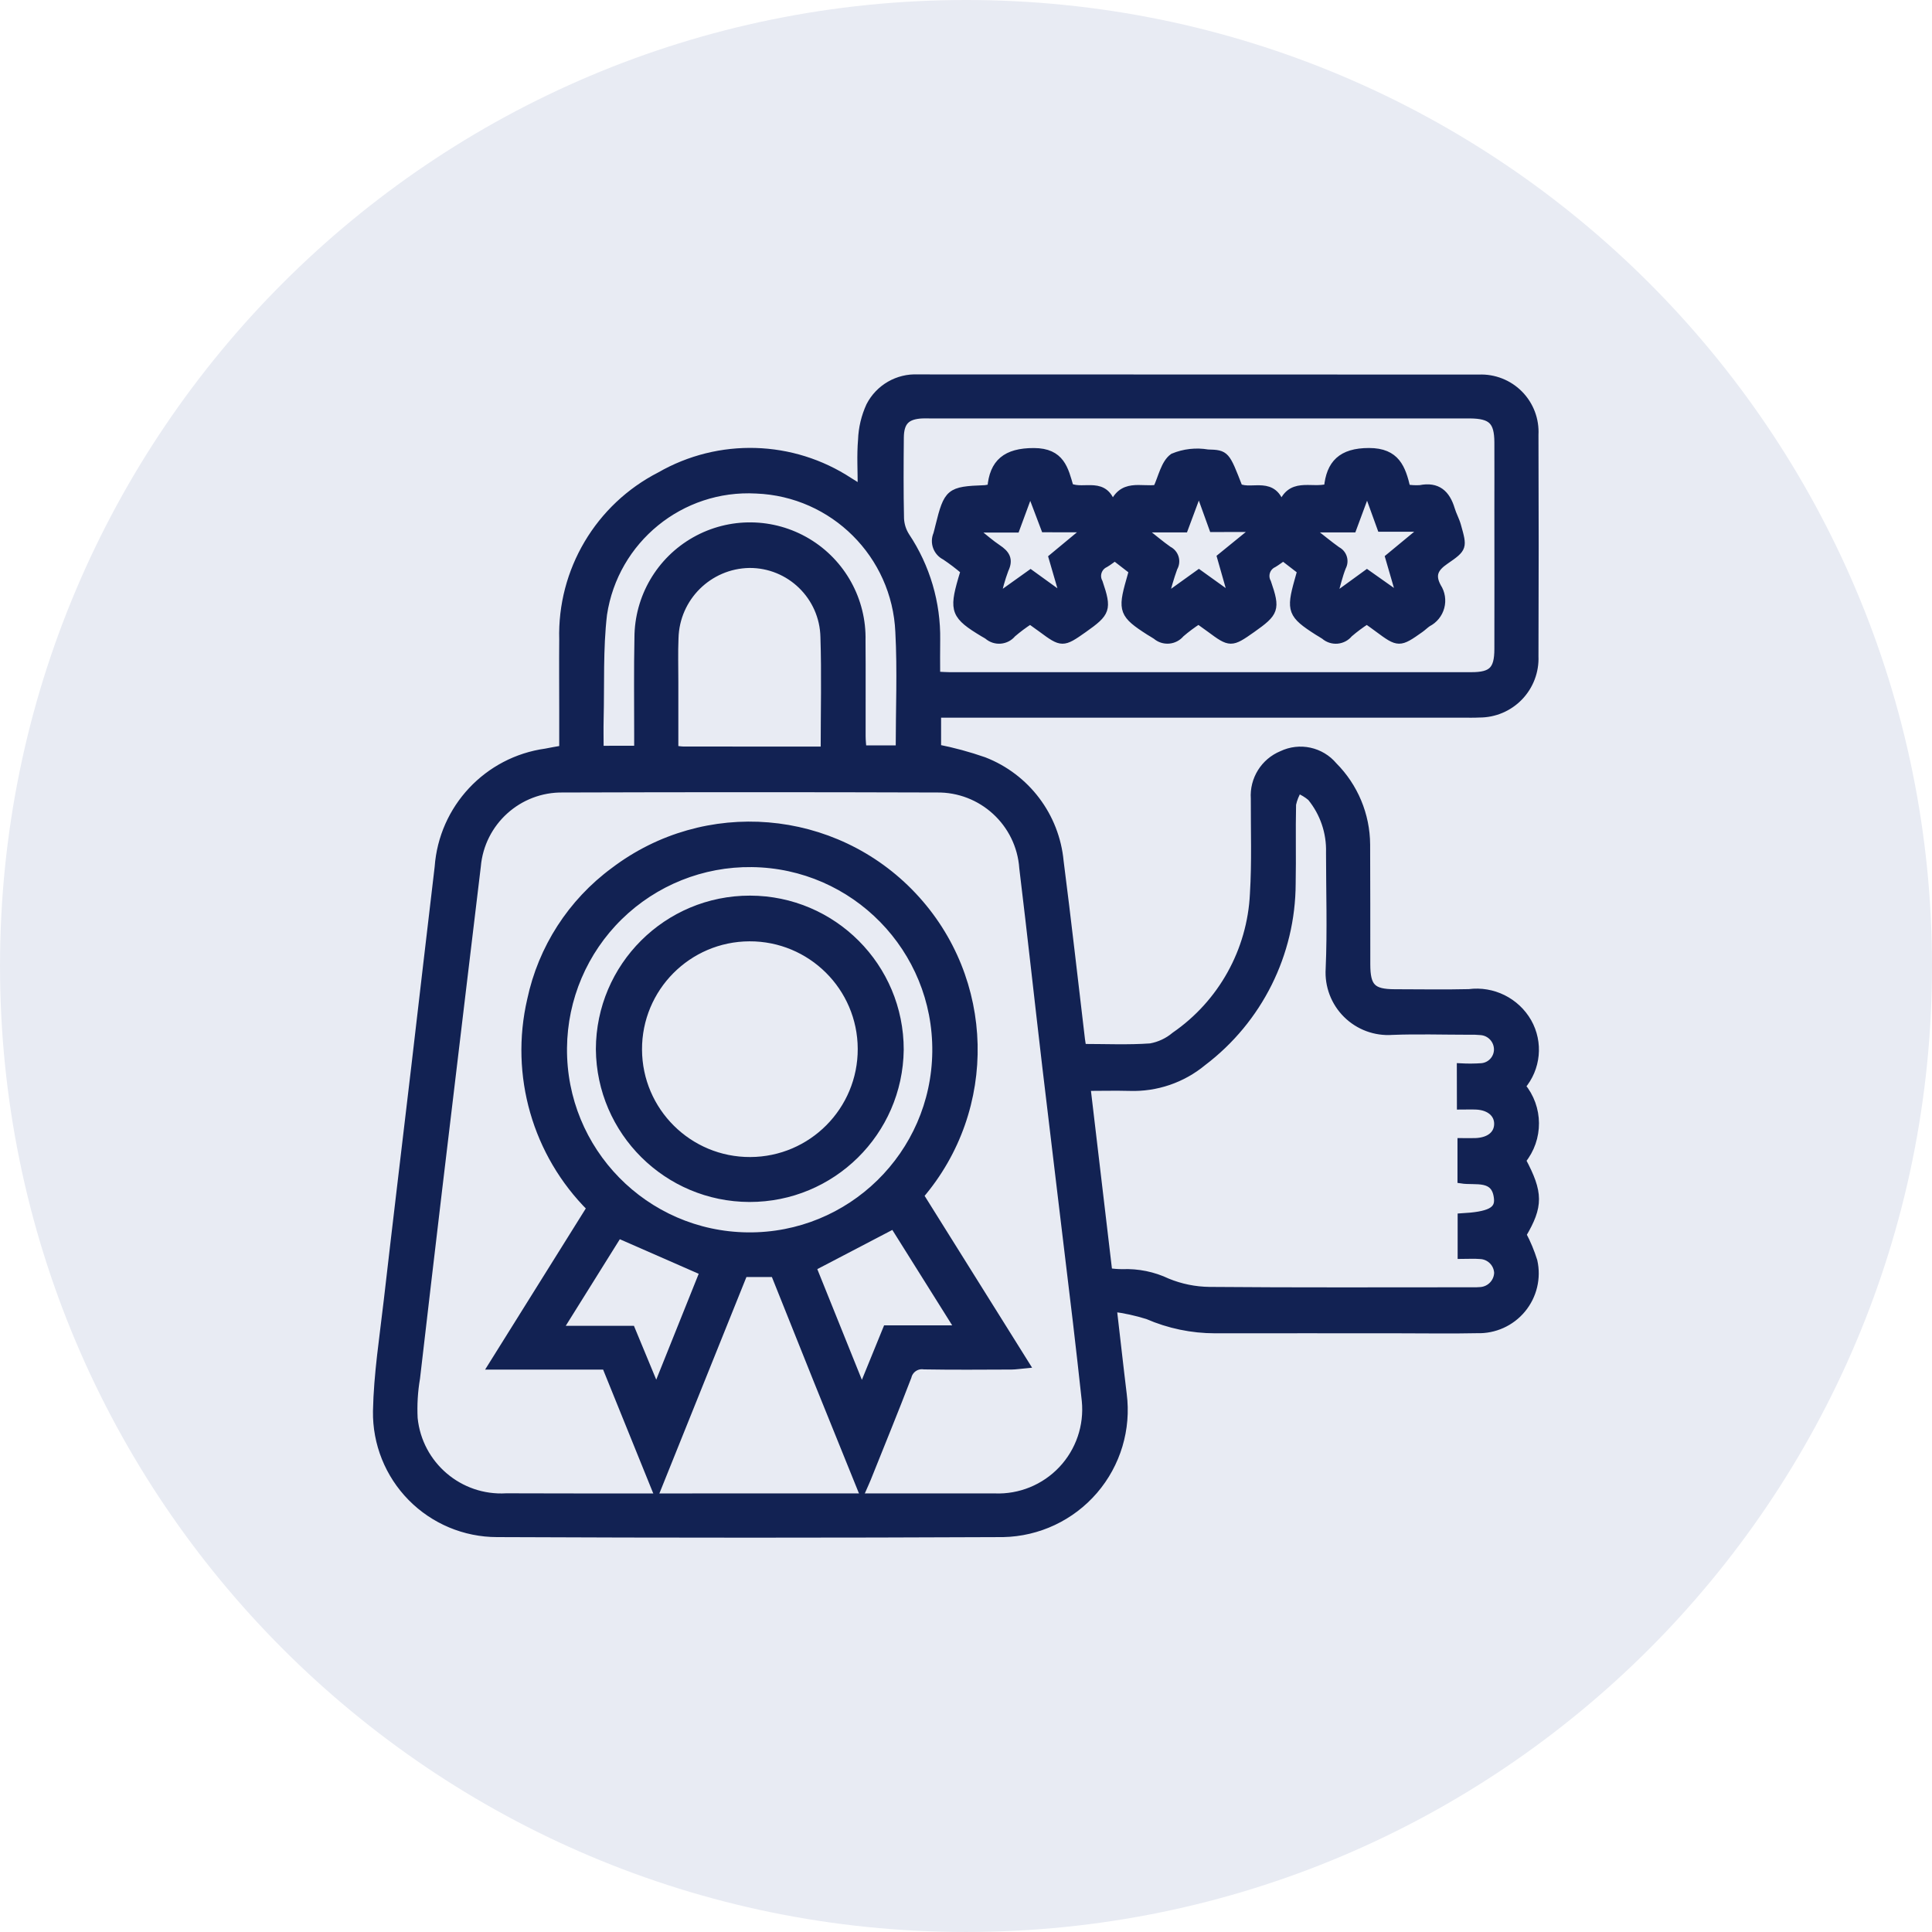
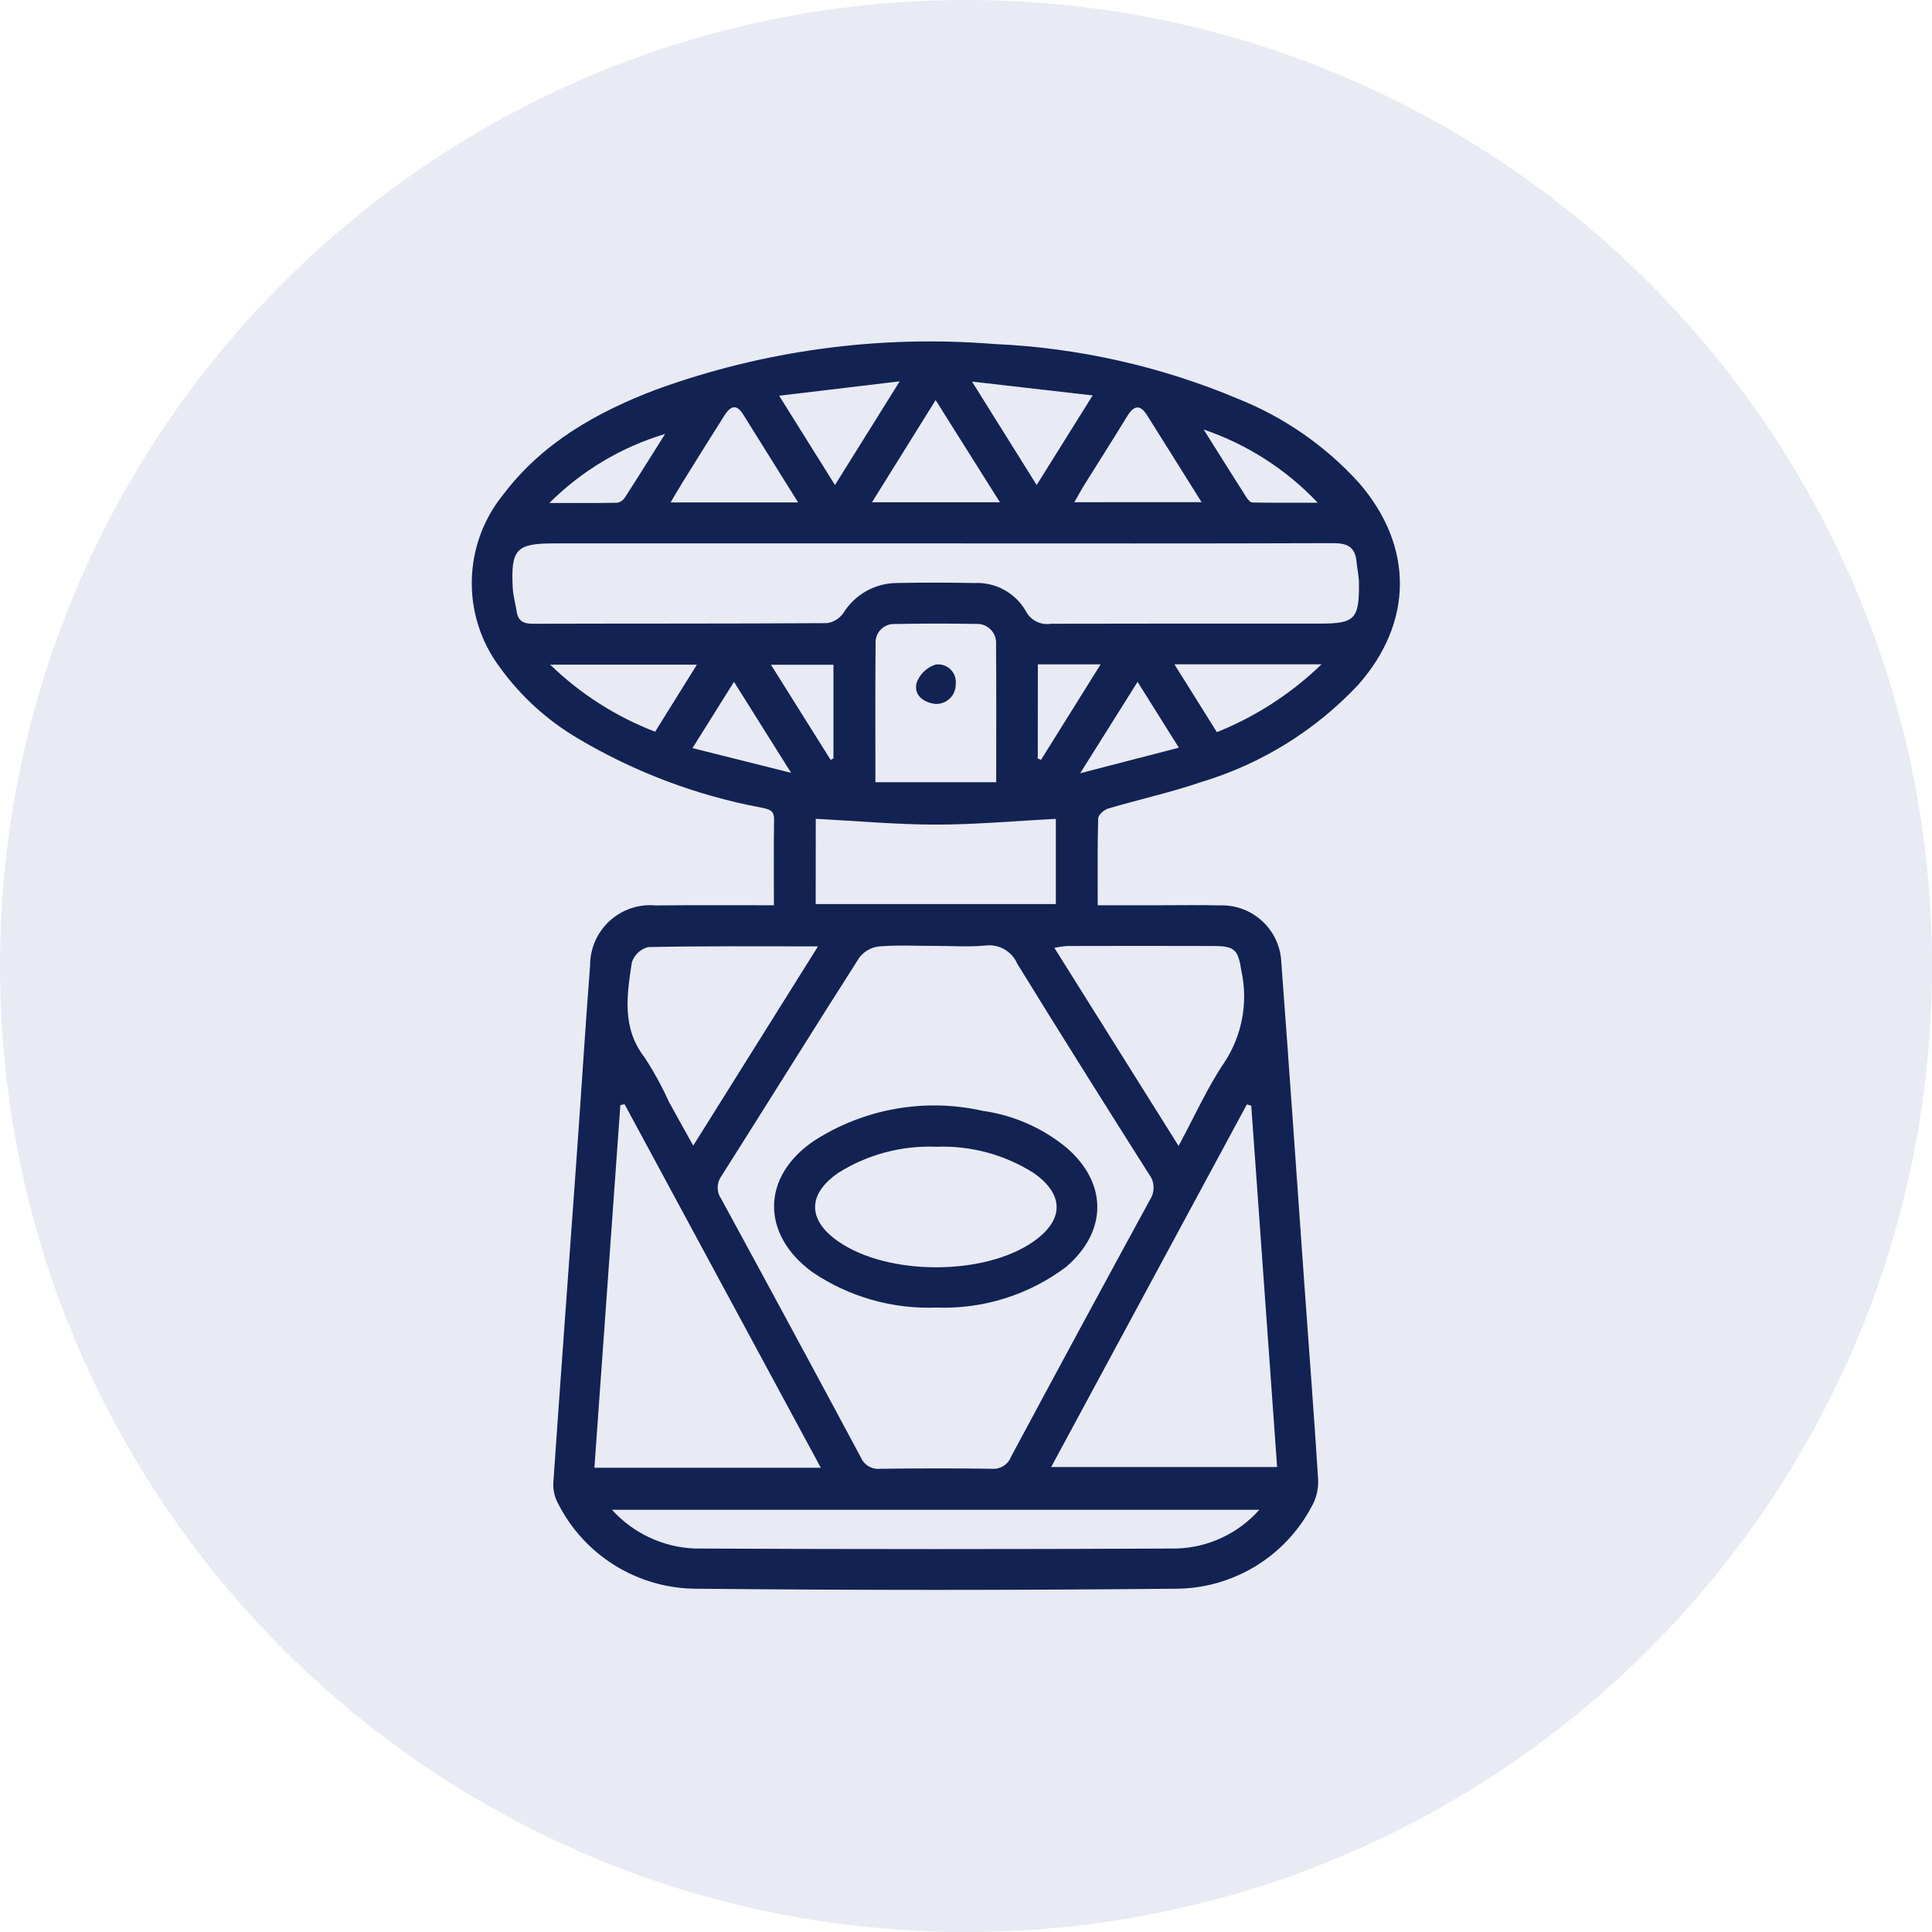
<svg xmlns="http://www.w3.org/2000/svg" width="123.885" height="123.885" viewBox="0 0 123.885 123.885">
-   <g id="Grupo_1178368" data-name="Grupo 1178368" transform="translate(-895.752 -5120.646)">
-     <g id="Grupo_1176949" data-name="Grupo 1176949" transform="translate(895.752 5120.646)">
+   <g id="Grupo_1178372" data-name="Grupo 1178372" transform="translate(-895.752 -9045.486)">
+     <g id="Grupo_1177097" data-name="Grupo 1177097" transform="translate(895.752 9045.486)">
      <g id="Grupo_1176953" data-name="Grupo 1176953" transform="translate(0 0)">
        <path id="Trazado_993120" data-name="Trazado 993120" d="M123.885,61.943A61.942,61.942,0,1,1,61.942,0a61.942,61.942,0,0,1,61.943,61.943" transform="translate(0 0)" fill="#e8ebf3" />
      </g>
    </g>
-     <g id="Grupo_1177625" data-name="Grupo 1177625" transform="translate(641.318 4846.235)">
-       <path id="Trazado_994353" data-name="Trazado 994353" d="M290.543,322.459c0-.828,0-1.651,0-2.474,0-1.521-.014-3.042,0-4.562a11.432,11.432,0,0,1,6.221-10.5,11.579,11.579,0,0,1,12.127.358c.178.105.35.222.526.329a1.631,1.631,0,0,0,.266.055c0-1.035-.064-2.048.021-3.047a5.717,5.717,0,0,1,.518-2.178,3.269,3.269,0,0,1,3.066-1.77q17.99.007,35.98.009a3.428,3.428,0,0,1,3.567,3.611q.027,7.1,0,14.205a3.533,3.533,0,0,1-3.544,3.676c-.345.019-.691.009-1.037.009H314.529v2.214a22,22,0,0,1,2.988.809,7.67,7.67,0,0,1,4.871,6.446c.49,3.8.914,7.611,1.368,11.417.02.165.053.329.087.535,1.484,0,2.931.067,4.365-.035a3.337,3.337,0,0,0,1.567-.734,11.737,11.737,0,0,0,5.057-9.1c.125-2.032.049-4.077.057-6.116a2.831,2.831,0,0,1,1.746-2.808,2.757,2.757,0,0,1,3.306.717,7.2,7.2,0,0,1,2.1,5.038c.015,2.557.005,5.115.01,7.673,0,1.477.37,1.853,1.812,1.857,1.59,0,3.18.032,4.769-.007a3.779,3.779,0,0,1,3.768,1.868,3.6,3.6,0,0,1-.4,4.108,3.736,3.736,0,0,1,.026,4.754c1.117,2.093,1.117,2.923.032,4.762a9.989,9.989,0,0,1,.708,1.7,3.589,3.589,0,0,1-3.618,4.371c-1.658.035-3.318.007-4.977.007-3.94,0-7.88-.008-11.821,0a10.845,10.845,0,0,1-4.323-.9,12.809,12.809,0,0,0-2.238-.487c.124,1.082.22,1.922.318,2.762.108.926.212,1.853.326,2.779a7.9,7.9,0,0,1-7.675,8.914q-16.227.073-32.454,0A7.713,7.713,0,0,1,278.6,364.9c.046-2.374.422-4.743.693-7.11.575-5.009,1.18-10.014,1.769-15.021.5-4.253.985-8.507,1.493-12.759a8,8,0,0,1,6.879-7.349C289.766,322.592,290.1,322.537,290.543,322.459Zm11.91,47.964q7.88,0,15.76,0a5.641,5.641,0,0,0,5.838-6.193c-.185-1.682-.369-3.364-.569-5.044-.65-5.451-1.317-10.9-1.961-16.353-.5-4.253-.962-8.51-1.478-12.761a5.478,5.478,0,0,0-5.554-5.094q-11.976-.038-23.951,0a5.457,5.457,0,0,0-5.523,4.99q-.471,3.96-.95,7.919-.769,6.429-1.536,12.857-.714,6.018-1.411,12.037a11.749,11.749,0,0,0-.153,2.575,5.637,5.637,0,0,0,5.936,5.06C292.083,370.433,297.268,370.423,302.452,370.423ZM348.1,342.845a11.02,11.02,0,0,0,1.346-.01,1.139,1.139,0,0,0,1.035-1.118,1.177,1.177,0,0,0-1.076-1.181,6.316,6.316,0,0,0-.827-.025c-1.624,0-3.249-.053-4.87.011a3.757,3.757,0,0,1-4.019-3.981c.108-2.482.024-4.973.023-7.46a5.351,5.351,0,0,0-1.207-3.55,3.04,3.04,0,0,0-.828-.5,2.994,2.994,0,0,0-.385.954c-.04,1.692.008,3.385-.026,5.077a14.414,14.414,0,0,1-5.71,11.451,6.972,6.972,0,0,1-4.693,1.6c-.888-.025-1.777,0-2.755,0l1.4,11.861a6.031,6.031,0,0,0,.888.069,6.118,6.118,0,0,1,2.889.589,7.345,7.345,0,0,0,2.7.549c5.6.048,11.191.025,16.787.024a5.035,5.035,0,0,0,.621-.016,1.206,1.206,0,0,0,1.1-1.165,1.192,1.192,0,0,0-1.133-1.13c-.4-.034-.8-.006-1.208-.006v-2.426c1.782-.1,2.405-.4,2.329-1.2-.143-1.491-1.416-1.069-2.339-1.214v-2.41c.351,0,.626.008.9,0,.889-.032,1.436-.464,1.451-1.14s-.541-1.151-1.4-1.188c-.326-.014-.653,0-.988,0ZM314.47,317.724c.369.018.606.039.842.039q16.734,0,33.468,0c1.334,0,1.723-.39,1.727-1.732.009-2.97,0-5.941,0-8.911,0-1.451.007-2.9,0-4.352-.009-1.365-.423-1.762-1.814-1.776H314.085c-.173,0-.346-.006-.518,0-1.015.051-1.418.451-1.427,1.486-.016,1.727-.026,3.454.012,5.18a2.318,2.318,0,0,0,.361,1.142,11.658,11.658,0,0,1,1.959,6.649C314.458,316.173,314.47,316.894,314.47,317.724Zm-7.162,4.81c0-2.518.061-4.894-.016-7.266a4.779,4.779,0,0,0-4.813-4.688,4.876,4.876,0,0,0-4.787,4.747c-.04.93-.01,1.862-.011,2.793,0,1.438,0,2.876,0,4.354.273.027.438.057.6.057C301.248,322.535,304.211,322.534,307.308,322.534Zm-11.959-.053v-1.06c0-2.039-.025-4.079.017-6.117a7.16,7.16,0,1,1,14.318.182c.017,2.039,0,4.078.006,6.117,0,.3.037.593.055.856h2.374c0-2.557.109-5.046-.023-7.522a9.55,9.55,0,0,0-9.166-9.129,9.415,9.415,0,0,0-9.822,8c-.259,2.218-.162,4.478-.217,6.72-.016.645,0,1.29,0,1.955Z" transform="translate(0 0)" fill="#122253" stroke="#122253" stroke-width="0.5" />
-       <path id="Trazado_994354" data-name="Trazado 994354" d="M337.96,479.518c-1-2.473-1.929-4.757-2.849-7.045s-1.843-4.605-2.754-6.881h-1.971l-5.609,13.946-3.243-8.009h-7.285l6.322-10.118a14.283,14.283,0,0,1-3.828-13.33,13.83,13.83,0,0,1,5.329-8.266,14.371,14.371,0,0,1,19.6,20.8l6.774,10.83c-.381.035-.636.079-.892.08-1.866.006-3.732.024-5.6-.009a.945.945,0,0,0-1.063.711c-.838,2.19-1.731,4.359-2.6,6.536C338.217,478.949,338.132,479.126,337.96,479.518ZM318.8,451.152A11.962,11.962,0,1,0,330.9,439.307,11.951,11.951,0,0,0,318.8,451.152Zm21.2,11.342-5.217,2.725,3.174,7.881,1.594-3.91H344.2Zm-15.224,10.592,3.041-7.583-5.478-2.4-3.82,6.118h4.655Z" transform="translate(-28.258 -109.545)" fill="#122253" stroke="#122253" stroke-width="0.5" />
-       <path id="Trazado_994355" data-name="Trazado 994355" d="M479.1,332.242a10.212,10.212,0,0,0-1.143.851,1.091,1.091,0,0,1-1.569.134c-.141-.1-.3-.179-.441-.272-1.67-1.067-1.774-1.342-1.239-3.241.055-.2.11-.392.18-.644l-1.15-.887c-.231.159-.421.307-.626.429a.87.87,0,0,0-.4,1.21c.594,1.722.5,1.926-.984,2.975-1.325.936-1.391.935-2.682-.025-.22-.164-.445-.321-.739-.532a10.205,10.205,0,0,0-1.145.853,1.1,1.1,0,0,1-1.57.134c-.141-.1-.3-.179-.441-.272-1.678-1.073-1.782-1.346-1.238-3.244.056-.2.109-.391.179-.64l-1.153-.892c-.23.161-.417.312-.623.432a.871.871,0,0,0-.4,1.21c.586,1.728.494,1.932-.985,2.977-1.326.937-1.388.935-2.682-.026-.22-.163-.445-.32-.739-.531a10.508,10.508,0,0,0-1.145.853,1.093,1.093,0,0,1-1.569.132c-.084-.06-.178-.106-.267-.159-1.844-1.109-1.973-1.431-1.386-3.46.046-.161.1-.321.16-.531a12.805,12.805,0,0,0-1.241-.944,1.082,1.082,0,0,1-.514-1.4c.049-.166.086-.334.128-.5.548-2.216.671-2.317,2.9-2.4.1,0,.2-.032.44-.071.125-1.62.958-2.313,2.728-2.311,1.742,0,1.972,1.123,2.3,2.258.928.424,2.276-.5,2.745,1.275.587-1.632,1.838-1.013,2.848-1.178.334-.7.5-1.627,1.049-2.016a4.006,4.006,0,0,1,2.211-.248c1.165.031,1.164.075,1.988,2.192.859.4,2.247-.519,2.727,1.265.565-1.734,1.891-.95,2.988-1.251.143-1.533.875-2.3,2.639-2.3,1.743,0,2.1,1.047,2.406,2.335a3.764,3.764,0,0,0,.875.045c1.105-.221,1.675.313,1.972,1.3.108.361.3.7.4,1.061.386,1.378.408,1.423-.759,2.222-.686.47-.937.921-.515,1.7a1.6,1.6,0,0,1-.617,2.3c-.171.116-.318.266-.487.385-1.324.939-1.386.937-2.68-.024C479.621,332.61,479.4,332.454,479.1,332.242Zm-9.87-5.907-.9-2.494-.937,2.517h-2.438l-.079.22c.5.392.981.805,1.5,1.169a.8.8,0,0,1,.332,1.13,17.794,17.794,0,0,0-.572,1.951l2.194-1.575,1.925,1.381.15-.118-.659-2.315,2-1.627-.092-.24Zm9.887-2.484-.93,2.51H475.73l-.063.232c.507.394,1,.805,1.523,1.178a.765.765,0,0,1,.328,1.047c-.228.57-.361,1.179-.534,1.771l.175.082,1.949-1.416,1.936,1.367.147-.13-.661-2.274,2-1.653-.106-.247h-2.414Zm-20.665,2.5-.938-2.477-.92,2.495h-2.442l-.073.218c.446.352.872.735,1.344,1.049.524.349.769.7.453,1.355a11.335,11.335,0,0,0-.508,1.817l2.17-1.549,1.917,1.385.154-.137-.664-2.281,2-1.658-.1-.216Z" transform="translate(-137.02 -18.059)" fill="#122253" stroke="#122253" stroke-width="0.5" />
-       <path id="Trazado_994356" data-name="Trazado 994356" d="M357.113,478.949a9.625,9.625,0,0,1-9.6-9.542,9.62,9.62,0,1,1,19.24.036A9.625,9.625,0,0,1,357.113,478.949Zm-7.141-9.52a7.166,7.166,0,1,0,14.332-.055,7.166,7.166,0,0,0-14.332.055Z" transform="translate(-54.62 -127.714)" fill="#122253" stroke="#122253" stroke-width="0.5" />
+     <g id="Grupo_1177660" data-name="Grupo 1177660" transform="translate(404.502 8621.766)">
+       <path id="Trazado_994393" data-name="Trazado 994393" d="M540.875,481.768c0-1.963-.019-3.731.01-5.5.01-.614-.344-.658-.8-.756a36.056,36.056,0,0,1-11.783-4.443,16.5,16.5,0,0,1-5.007-4.565,9,9,0,0,1,.227-11.074c2.508-3.317,5.987-5.276,9.774-6.719a51.413,51.413,0,0,1,21.714-2.931,45.532,45.532,0,0,1,15.644,3.521,20.968,20.968,0,0,1,7.755,5.4c3.5,4.065,3.475,8.926-.077,12.943a22.772,22.772,0,0,1-10.007,6.207c-1.972.679-4.024,1.125-6.026,1.719-.26.077-.624.409-.631.632-.051,1.8-.029,3.6-.029,5.565h4.046c1.264,0,2.529-.023,3.792.01a3.811,3.811,0,0,1,3.935,3.667c.511,6.8.976,13.613,1.462,20.42.3,4.249.633,8.5.9,12.749a3.212,3.212,0,0,1-.422,1.719,9.89,9.89,0,0,1-8.777,5.262q-15.331.15-30.665,0a9.964,9.964,0,0,1-8.879-5.472,2.493,2.493,0,0,1-.3-1.328c.477-6.915.99-13.828,1.485-20.742.3-4.142.55-8.287.873-12.426a3.852,3.852,0,0,1,4.207-3.847C535.776,481.753,538.26,481.768,540.875,481.768Zm10.411,2.607c-1.228,0-2.46-.064-3.68.034a1.848,1.848,0,0,0-1.253.714c-2.971,4.65-5.881,9.339-8.836,14a1.266,1.266,0,0,0-.02,1.473q4.5,8.268,8.945,16.563a1.218,1.218,0,0,0,1.263.744c2.382-.03,4.766-.035,7.148,0a1.218,1.218,0,0,0,1.237-.788q4.42-8.248,8.9-16.463a1.42,1.42,0,0,0-.079-1.662c-2.835-4.48-5.661-8.967-8.437-13.484a1.956,1.956,0,0,0-2.049-1.154C553.388,484.45,552.333,484.375,551.286,484.375Zm-.024-25.81H526.779c-2.428,0-2.779.368-2.65,2.864.026.5.174.991.248,1.489.091.613.428.8,1.042.8,6.284-.02,12.567,0,18.85-.04a1.534,1.534,0,0,0,1.052-.636,4.064,4.064,0,0,1,3.434-1.937c1.66-.035,3.322-.03,4.983,0a3.6,3.6,0,0,1,3.275,1.773,1.543,1.543,0,0,0,1.644.839c5.742-.017,11.483-.009,17.225-.009,2.238,0,2.528-.289,2.509-2.582,0-.465-.115-.928-.158-1.393-.088-.937-.58-1.188-1.513-1.184C568.235,458.581,559.749,458.565,551.263,458.565Zm-7.379,59.272L531.3,494.529l-.271.051-1.665,23.258Zm27.6-23.219-.282-.077-12.548,23.251h14.489Zm.51,25.915h-41.5a7.549,7.549,0,0,0,5.327,2.483q15.426.072,30.853,0A7.387,7.387,0,0,0,572,520.533Zm-28.291-36.128c-3.776,0-7.335-.03-10.891.045a1.494,1.494,0,0,0-1.046.982c-.316,2.089-.656,4.189.816,6.093a20.716,20.716,0,0,1,1.558,2.84c.488.9.99,1.783,1.564,2.815ZM566.824,497.2c1.033-1.914,1.84-3.734,2.938-5.358a7.687,7.687,0,0,0,1.094-5.846c-.215-1.361-.4-1.61-1.774-1.615-3.139-.012-6.279-.006-9.418,0a6.419,6.419,0,0,0-.806.117Zm-23.27-15.508h15.4v-5.465c-2.611.135-5.157.37-7.7.369s-5.088-.236-7.695-.372Zm11.575-7.812c0-3.067.014-5.952-.009-8.837a1.218,1.218,0,0,0-1.292-1.315q-2.6-.047-5.2.007a1.177,1.177,0,0,0-1.233,1.252c-.028,2.919-.011,5.838-.011,8.893Zm.24-17.952-4.124-6.552-4.081,6.552Zm-12.942.008-3.531-5.654c-.463-.742-.86-.451-1.207.1-.887,1.4-1.763,2.806-2.638,4.213-.252.4-.488.819-.8,1.344Zm25.871-.015c-1.246-1.987-2.369-3.787-3.5-5.581-.454-.719-.855-.609-1.269.07-.9,1.476-1.833,2.932-2.747,4.4-.212.34-.4.694-.643,1.113Zm-23.507-1.1,4.151-6.649-7.732.924Zm12.933,0,3.59-5.745-7.737-.888Zm-21.787,11.519h-9.408a19.881,19.881,0,0,0,6.731,4.3Zm40.058-.022h-9.438l2.723,4.35A20.792,20.792,0,0,0,575.994,466.315Zm-15.48,6.985,6.326-1.638-2.647-4.223Zm-22.2-5.862-2.662,4.25,6.325,1.586Zm30.121-16.173c1.02,1.622,1.869,2.981,2.731,4.333.091.142.253.338.385.341,1.4.025,2.8.015,4.194.015A18.056,18.056,0,0,0,568.439,451.265Zm-34.543.28a17.7,17.7,0,0,0-7.415,4.425c1.65,0,3,.012,4.347-.015a.757.757,0,0,0,.5-.341C532.2,454.266,533.043,452.9,533.9,451.545Zm10.621,20.9.18-.1v-6h-4.007Zm13.281-.087.208.082,3.822-6.122H557.8Z" fill="#122253" />
+       <path id="Trazado_994394" data-name="Trazado 994394" d="M621.343,684.56a13.268,13.268,0,0,1-7.982-2.289c-3.284-2.42-3.251-6.133.151-8.417a14.216,14.216,0,0,1,10.809-1.906,10.829,10.829,0,0,1,5.38,2.375c2.632,2.289,2.6,5.37-.051,7.635A13.021,13.021,0,0,1,621.343,684.56Zm-.008-10.311a10.96,10.96,0,0,0-6.3,1.681c-1.983,1.378-1.96,3.027.025,4.4,3.169,2.192,9.325,2.2,12.476.015,1.991-1.38,2.022-3.022.051-4.406A10.866,10.866,0,0,0,621.335,674.249Z" transform="translate(-70.044 -176.995)" fill="#122253" />
+       <path id="Trazado_994395" data-name="Trazado 994395" d="M654.142,543.5c-.78-.1-1.367-.58-1.192-1.326a1.894,1.894,0,0,1,1.224-1.195,1.129,1.129,0,0,1,1.29,1.242A1.241,1.241,0,0,1,654.142,543.5Z" transform="translate(-102.931 -74.644)" fill="#122253" />
    </g>
  </g>
</svg>
